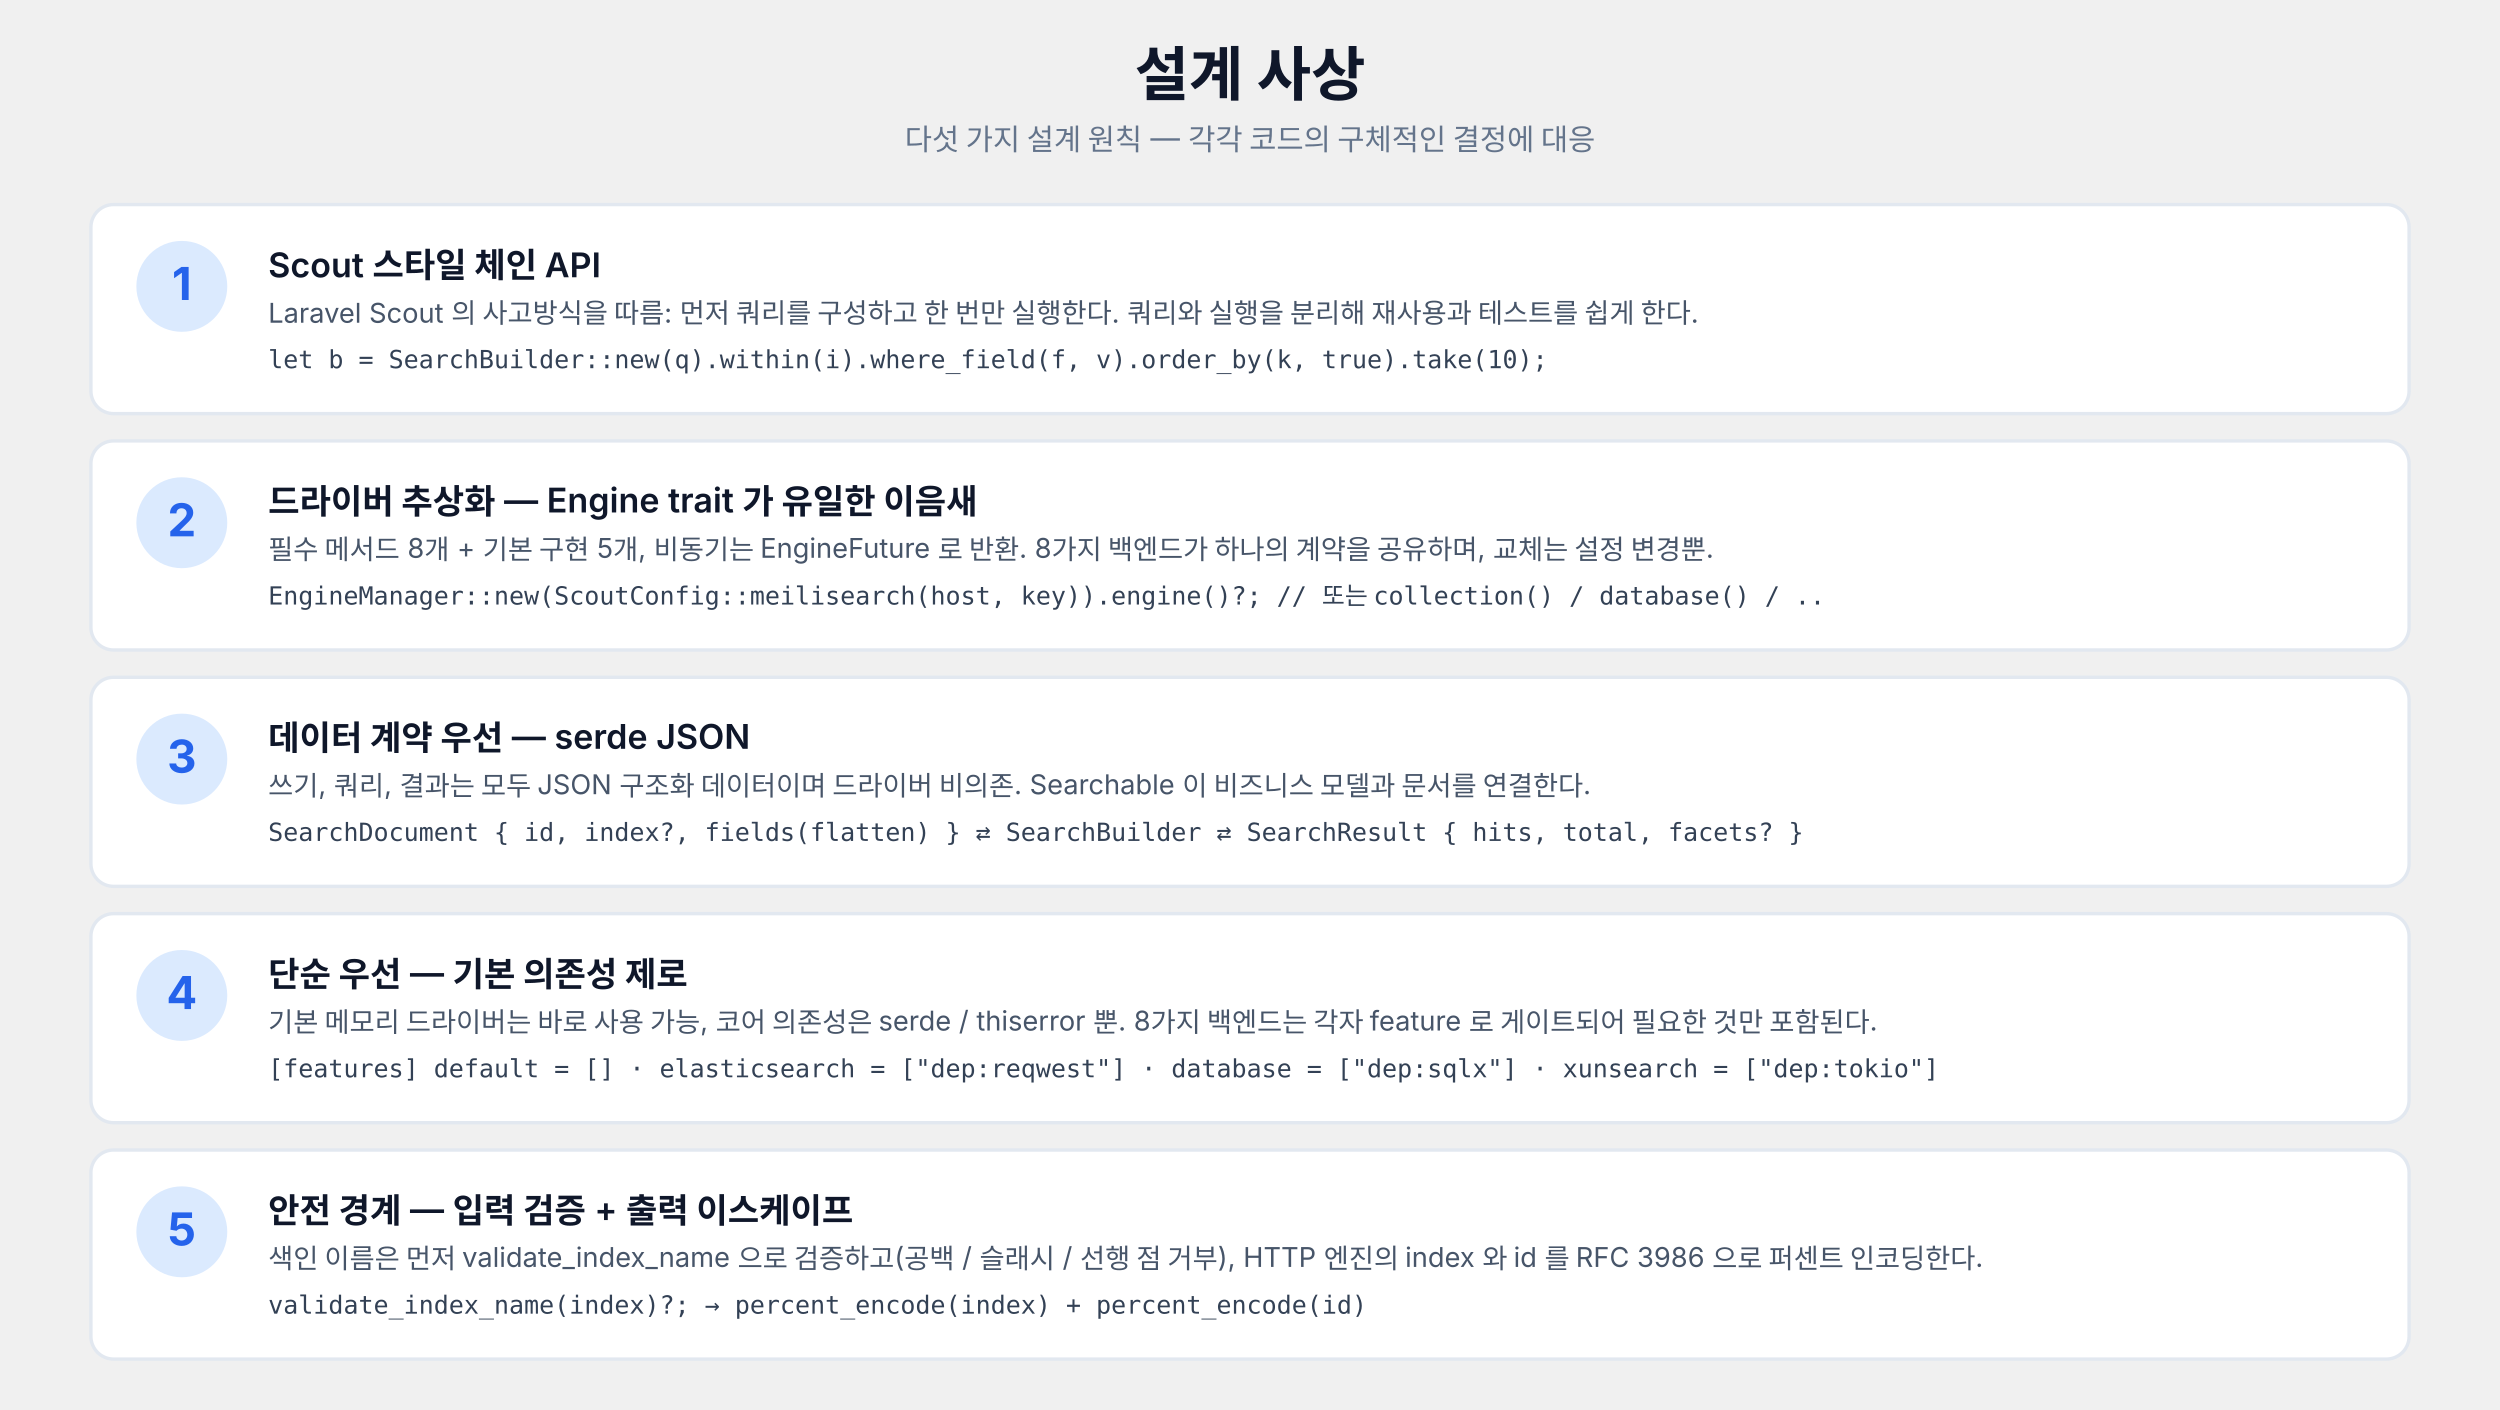
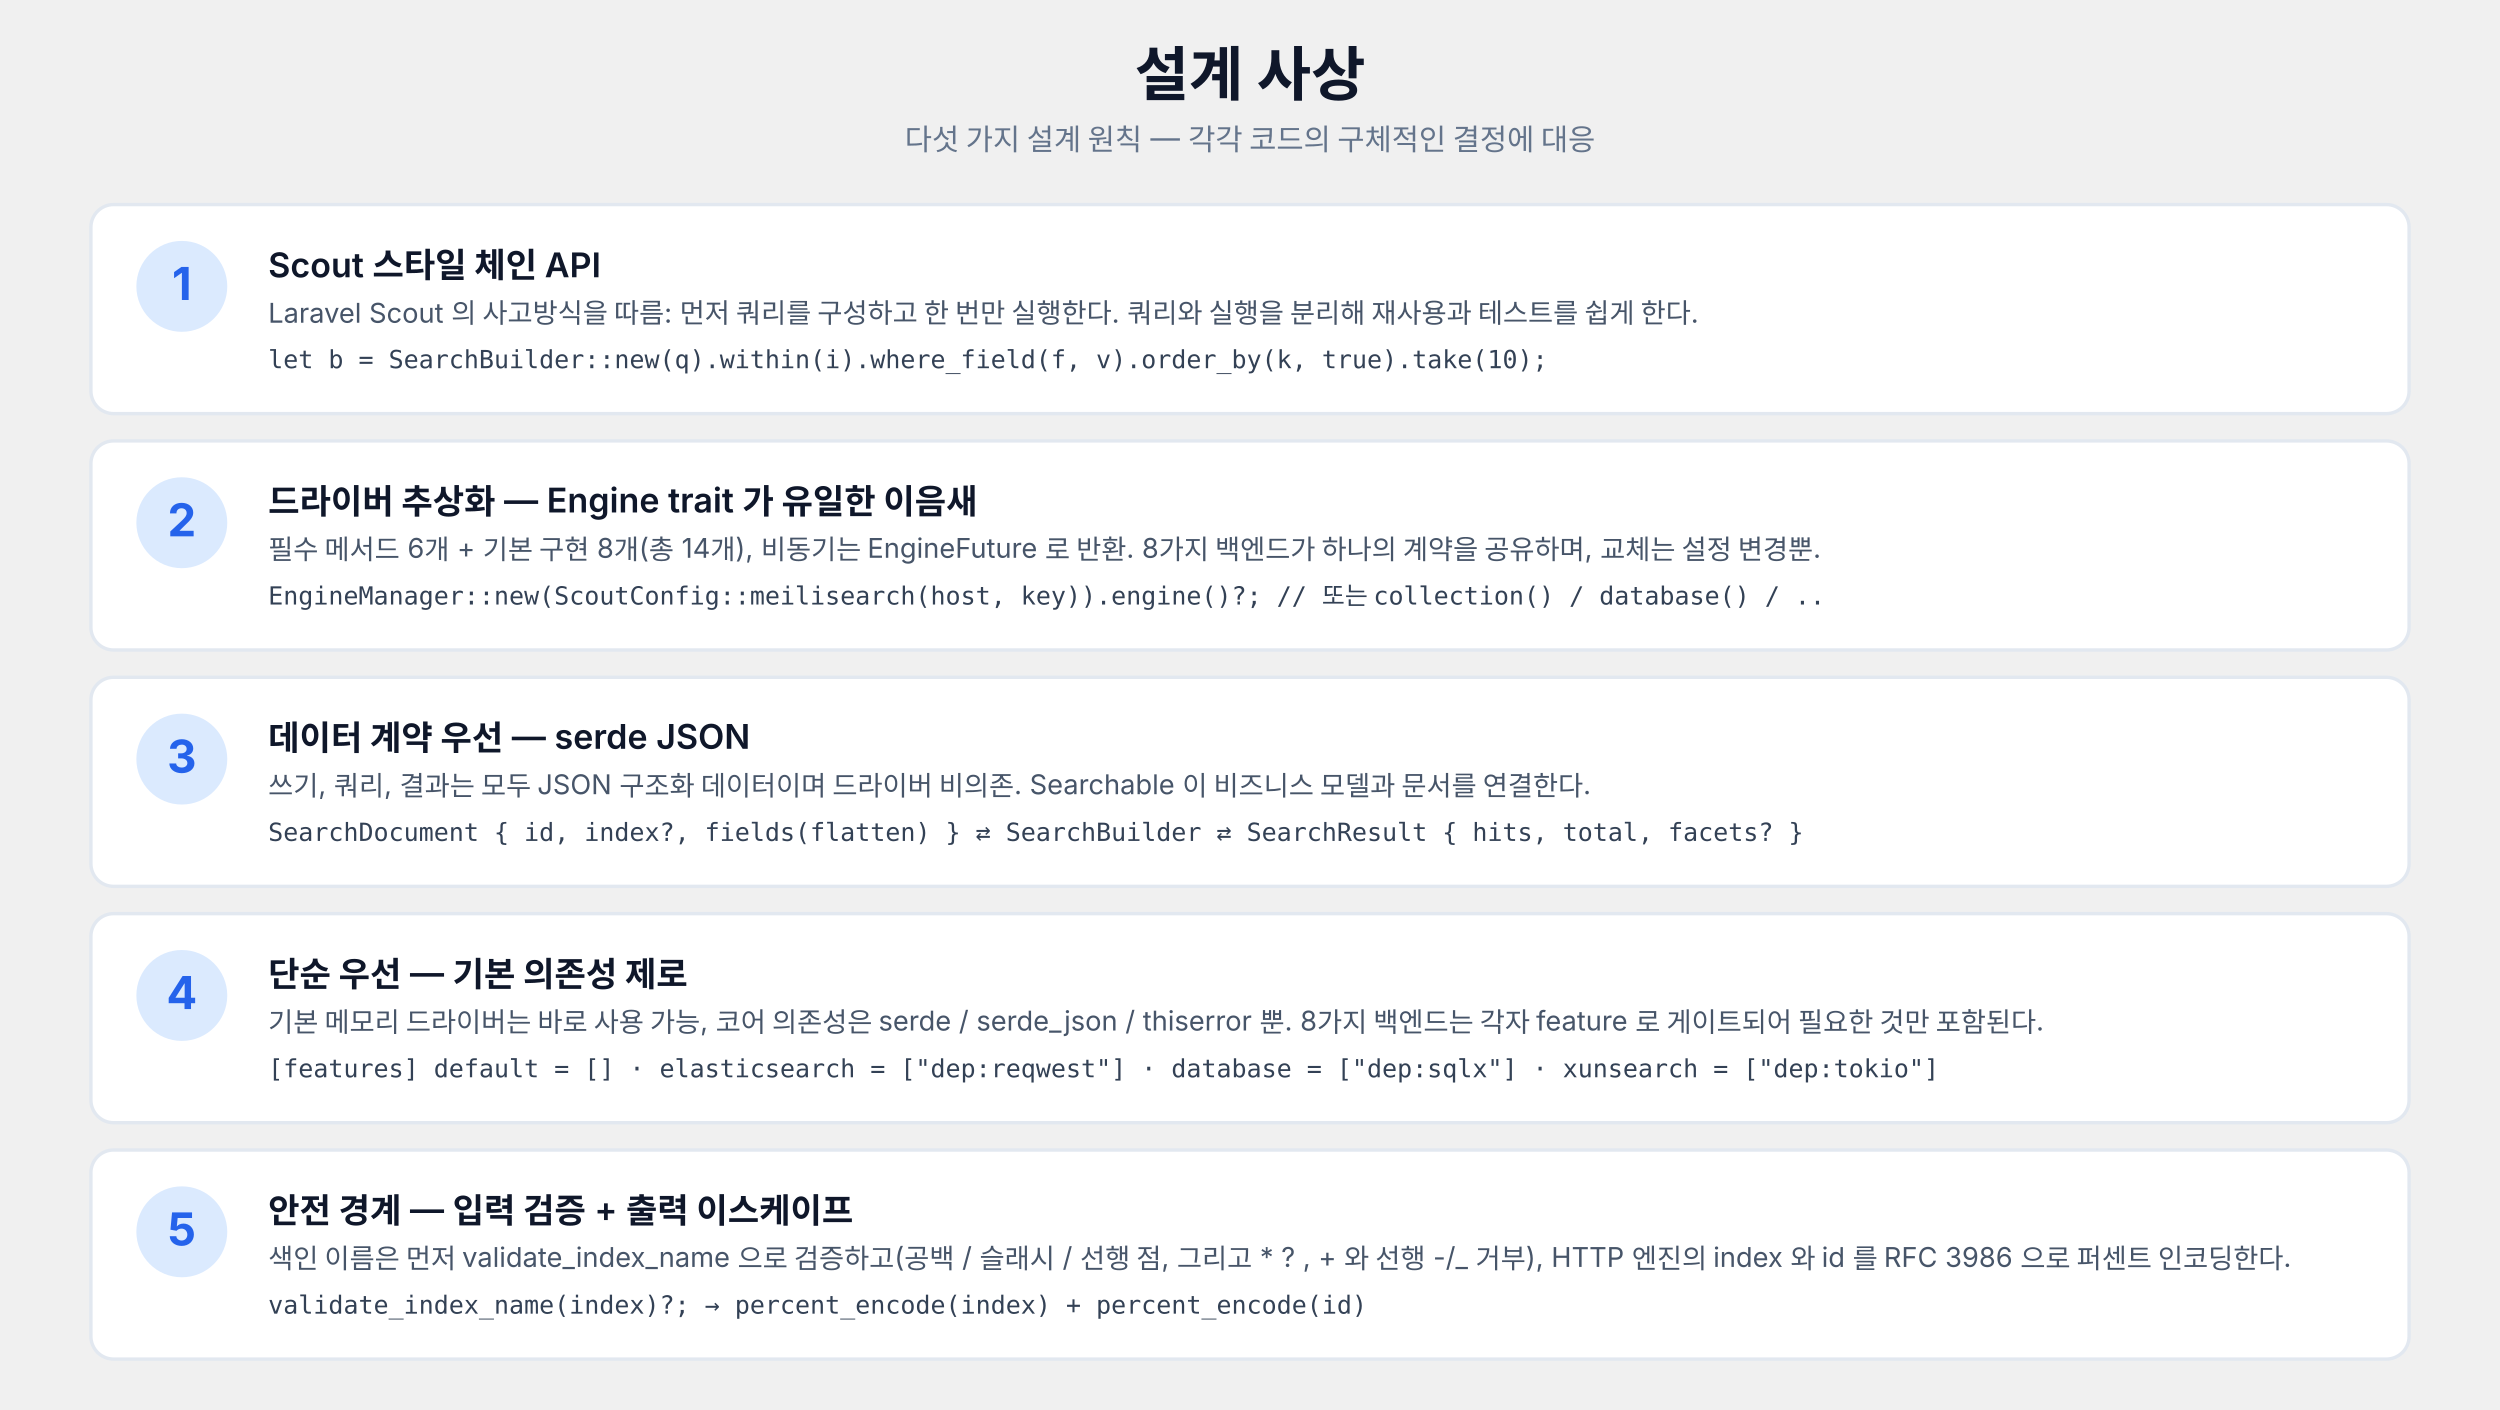
<svg xmlns="http://www.w3.org/2000/svg" viewBox="0 0 1100 620" font-family="system-ui, -apple-system, 'Segoe UI', sans-serif">
  <defs>
    <style>
      .title { font-size: 26px; font-weight: 700; fill: #0f172a; }
      .sub   { font-size: 13px; fill: #64748b; }
      .card  { fill: #ffffff; stroke: #e2e8f0; stroke-width: 1.5; rx: 10; }
      .num   { font-size: 20px; font-weight: 700; fill: #2563eb; }
      .name  { font-size: 15px; font-weight: 600; fill: #0f172a; }
      .desc  { font-size: 12px; fill: #475569; }
      .code  { font-size: 11px; fill: #334155; font-family: ui-monospace, SFMono-Regular, Menlo, monospace; }
      .rule  { fill: #dbeafe; }
    </style>
  </defs>
  <text x="550" y="42" text-anchor="middle" class="title">설계 사상</text>
  <text x="550" y="66" text-anchor="middle" class="sub">다섯 가지 설계 원칙 — 각각 코드의 구체적인 결정에 대응</text>
  <rect x="40" y="90" width="1020" height="92" class="card" />
  <rect x="60" y="106" width="40" height="40" rx="20" class="rule" />
  <text x="80" y="132" text-anchor="middle" class="num">1</text>
  <text x="118" y="122" class="name">Scout 스타일 체인 API</text>
  <text x="118" y="142" class="desc">Laravel Scout 의 사고방식을 따름: 먼저 쿼리를 구성하고 한 번만 실행한다. 쿼리와 실행을 분리해 재사용과 테스트를 쉽게 한다.</text>
  <text x="118" y="162" class="code">let b = SearchBuilder::new(q).within(i).where_field(f, v).order_by(k, true).take(10);</text>
  <rect x="40" y="194" width="1020" height="92" class="card" />
  <rect x="60" y="210" width="40" height="40" rx="20" class="rule" />
  <text x="80" y="236" text-anchor="middle" class="num">2</text>
  <text x="118" y="226" class="name">드라이버 추상화 — Engine trait 가 유일한 이음새</text>
-   <text x="118" y="246" class="desc">필수 메서드 8개 + 기본 구현 5개, 비동기는 EngineFuture 로 반환. 8가지 백엔드가 하나의 계약을 공유하며, 교체는 설정 변경뿐.</text>
+   <text x="118" y="246" class="desc">필수 메서드 6개 + 기본 구현 8개(총 14개), 비동기는 EngineFuture 로 반환. 8가지 백엔드가 하나의 계약을 공유하며, 교체는 설정 변경뿐.</text>
  <text x="118" y="266" class="code">EngineManager::new(ScoutConfig::meilisearch(host, key)).engine()?;  // 또는 collection() / database() / ..</text>
  <rect x="40" y="298" width="1020" height="92" class="card" />
  <rect x="60" y="314" width="40" height="40" rx="20" class="rule" />
  <text x="80" y="340" text-anchor="middle" class="num">3</text>
  <text x="118" y="330" class="name">데이터 계약 우선 — serde JSON</text>
  <text x="118" y="350" class="desc">쓰기, 쿼리, 결과는 모두 JSON 구조화 데이터이며 드라이버 비의존. Searchable 이 비즈니스 모델과 문서를 연결한다.</text>
  <text x="118" y="370" class="code">SearchDocument { id, index?, fields(flatten) } ⇄ SearchBuilder ⇄ SearchResult { hits, total, facets? }</text>
  <rect x="40" y="402" width="1020" height="92" class="card" />
  <rect x="60" y="418" width="40" height="40" rx="20" class="rule" />
  <text x="80" y="444" text-anchor="middle" class="num">4</text>
  <text x="118" y="434" class="name">단순 우선 — 기본 의존성 제로</text>
-   <text x="118" y="454" class="desc">기본 메모리 드라이버는 바로 사용 가능, 코어 의존성은 serde / thiserror 뿐. 8가지 백엔드는 각자 feature 로 게이트되어 필요한 것만 포함된다.</text>
+   <text x="118" y="454" class="desc">기본 메모리 드라이버는 바로 사용 가능, 코어 의존성은 serde / serde_json / thiserror 뿐. 8가지 백엔드는 각자 feature 로 게이트되어 필요한 것만 포함된다.</text>
  <text x="118" y="474" class="code">[features] default = [] · elasticsearch = ["dep:reqwest"] · database = ["dep:sqlx"] · xunsearch = ["dep:tokio"]</text>
  <rect x="40" y="506" width="1020" height="92" class="card" />
  <rect x="60" y="522" width="40" height="40" rx="20" class="rule" />
  <text x="80" y="548" text-anchor="middle" class="num">5</text>
  <text x="118" y="538" class="name">안전 경계 — 입력 검증 + 출력 이스케이프</text>
-   <text x="118" y="558" class="desc">색인 이름은 먼저 validate_index_name 으로 검증하고(공백 / 슬래시 / 선행 점 거부), HTTP 엔진의 index 와 id 를 RFC 3986 으로 퍼센트 인코딩한다.</text>
+   <text x="118" y="558" class="desc">색인 이름은 먼저 validate_index_name 으로 검증하고(공백 / 슬래시 / 선행 점, 그리고 * ? , + 와 선행 -/_ 거부), HTTP 엔진의 index 와 id 를 RFC 3986 으로 퍼센트 인코딩한다.</text>
  <text x="118" y="578" class="code">validate_index_name(index)?;  →  percent_encode(index) + percent_encode(id)</text>
</svg>
